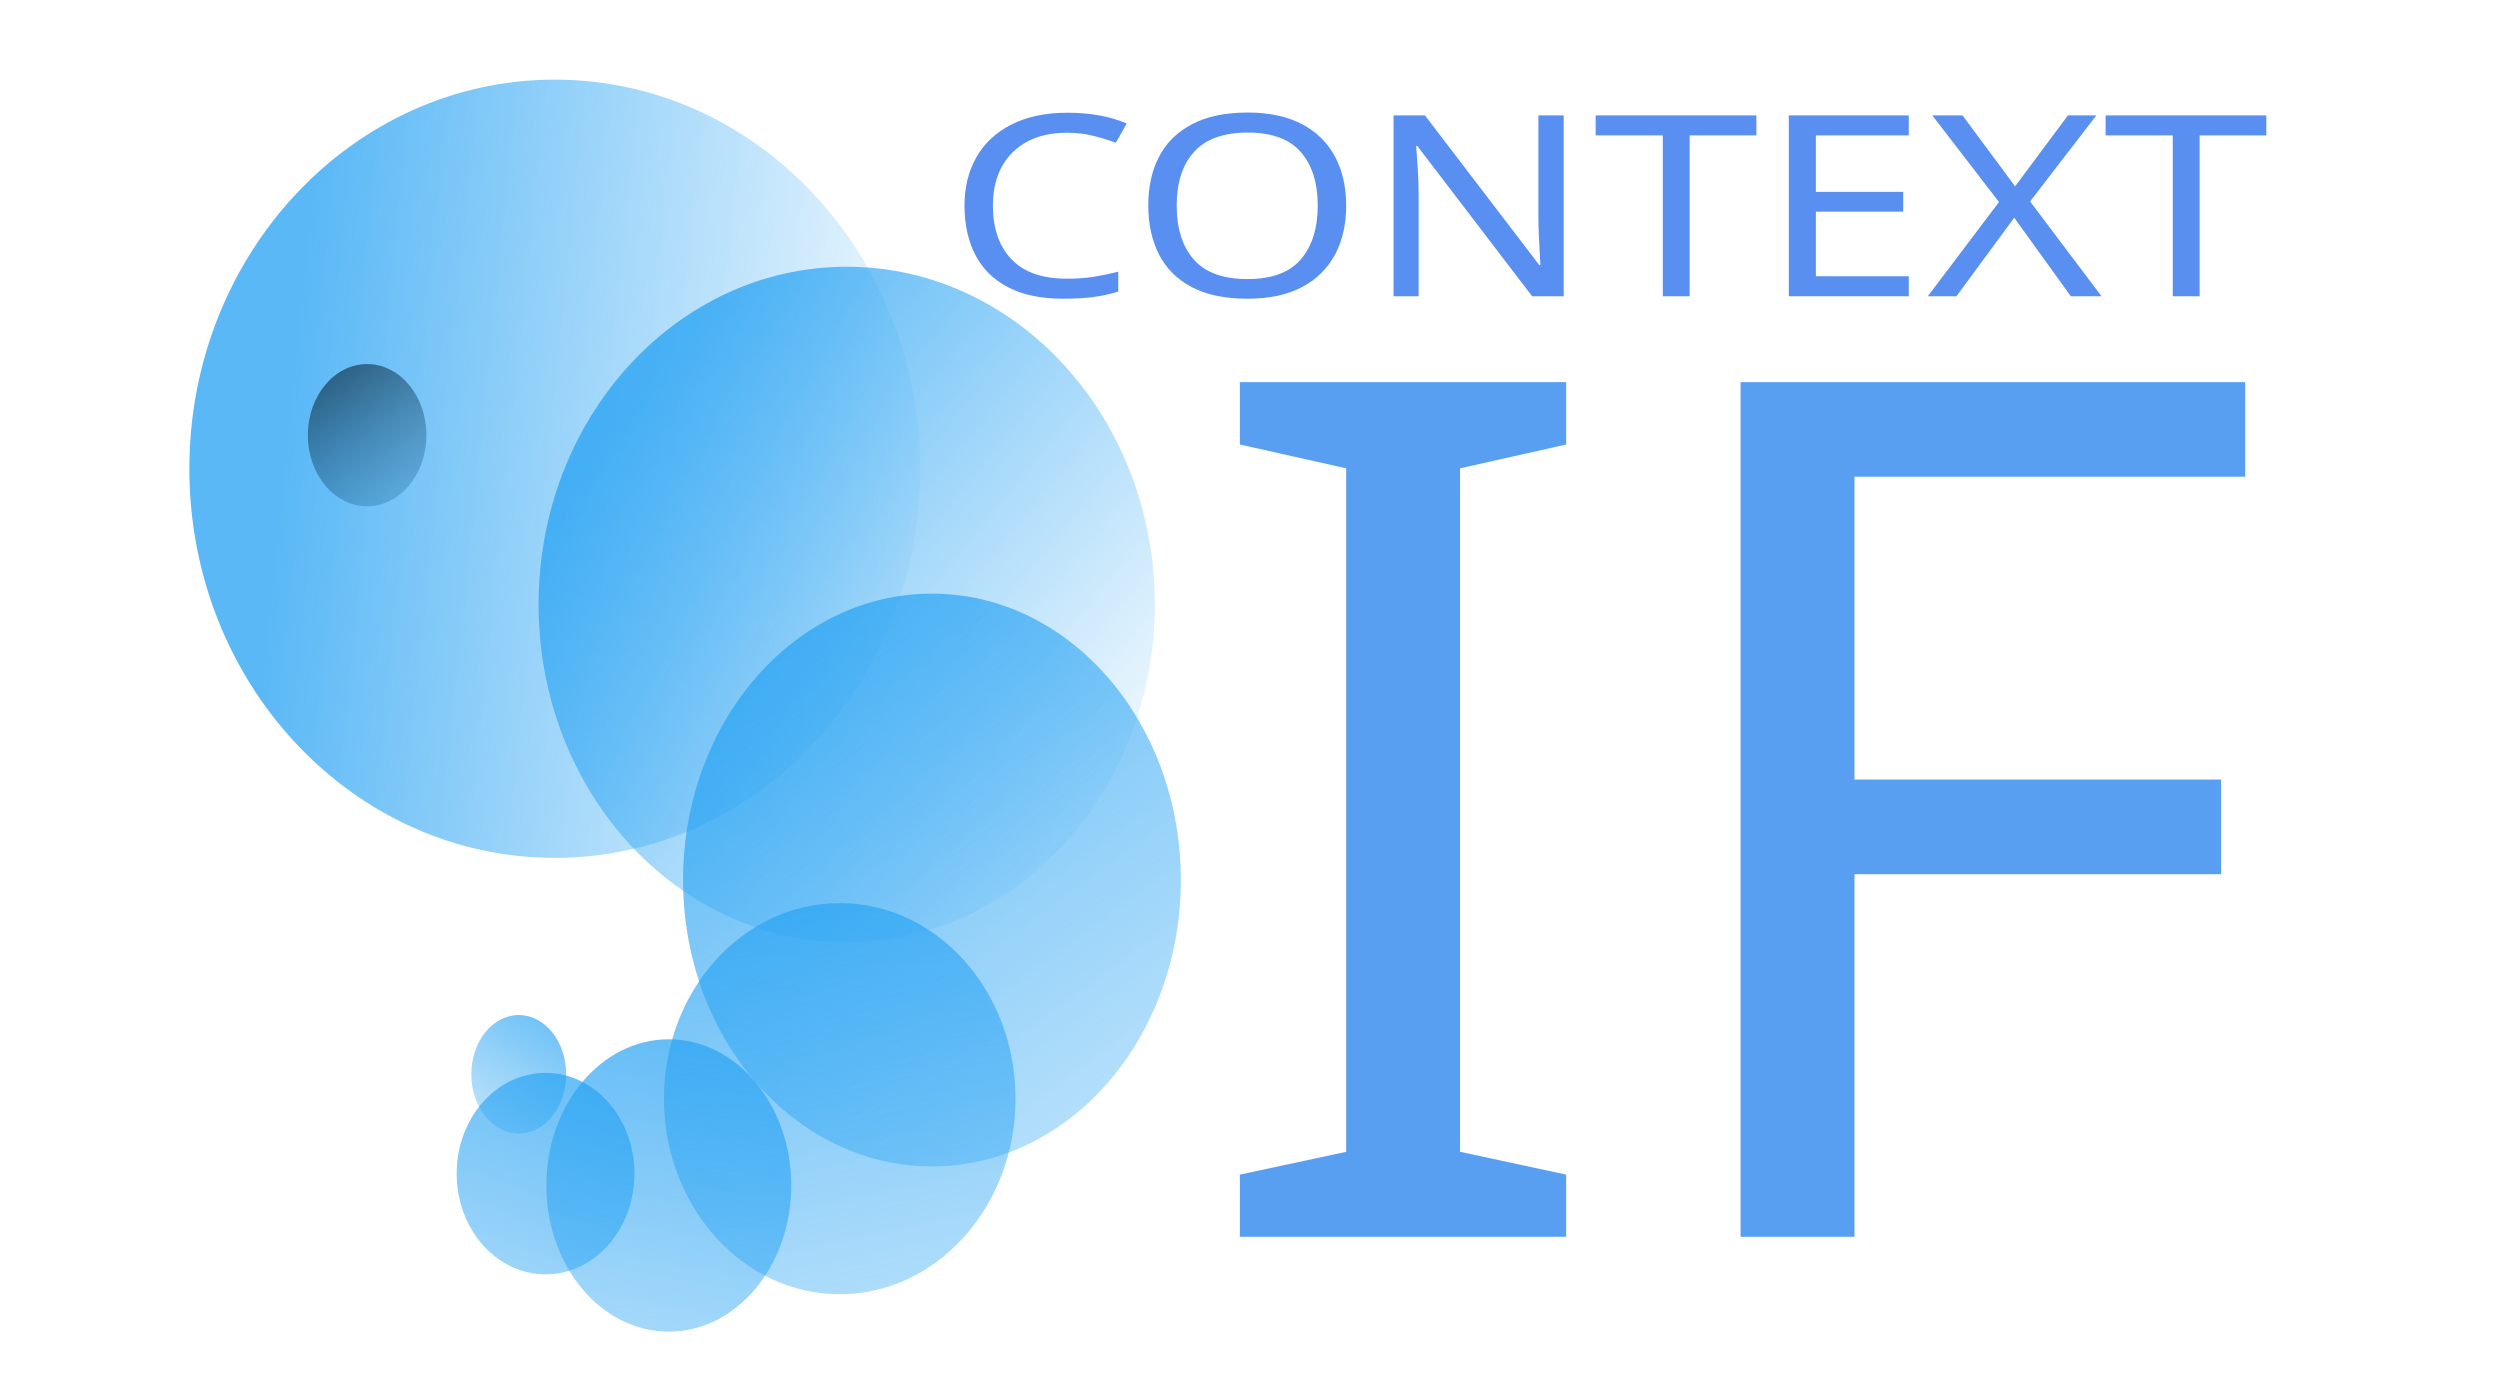
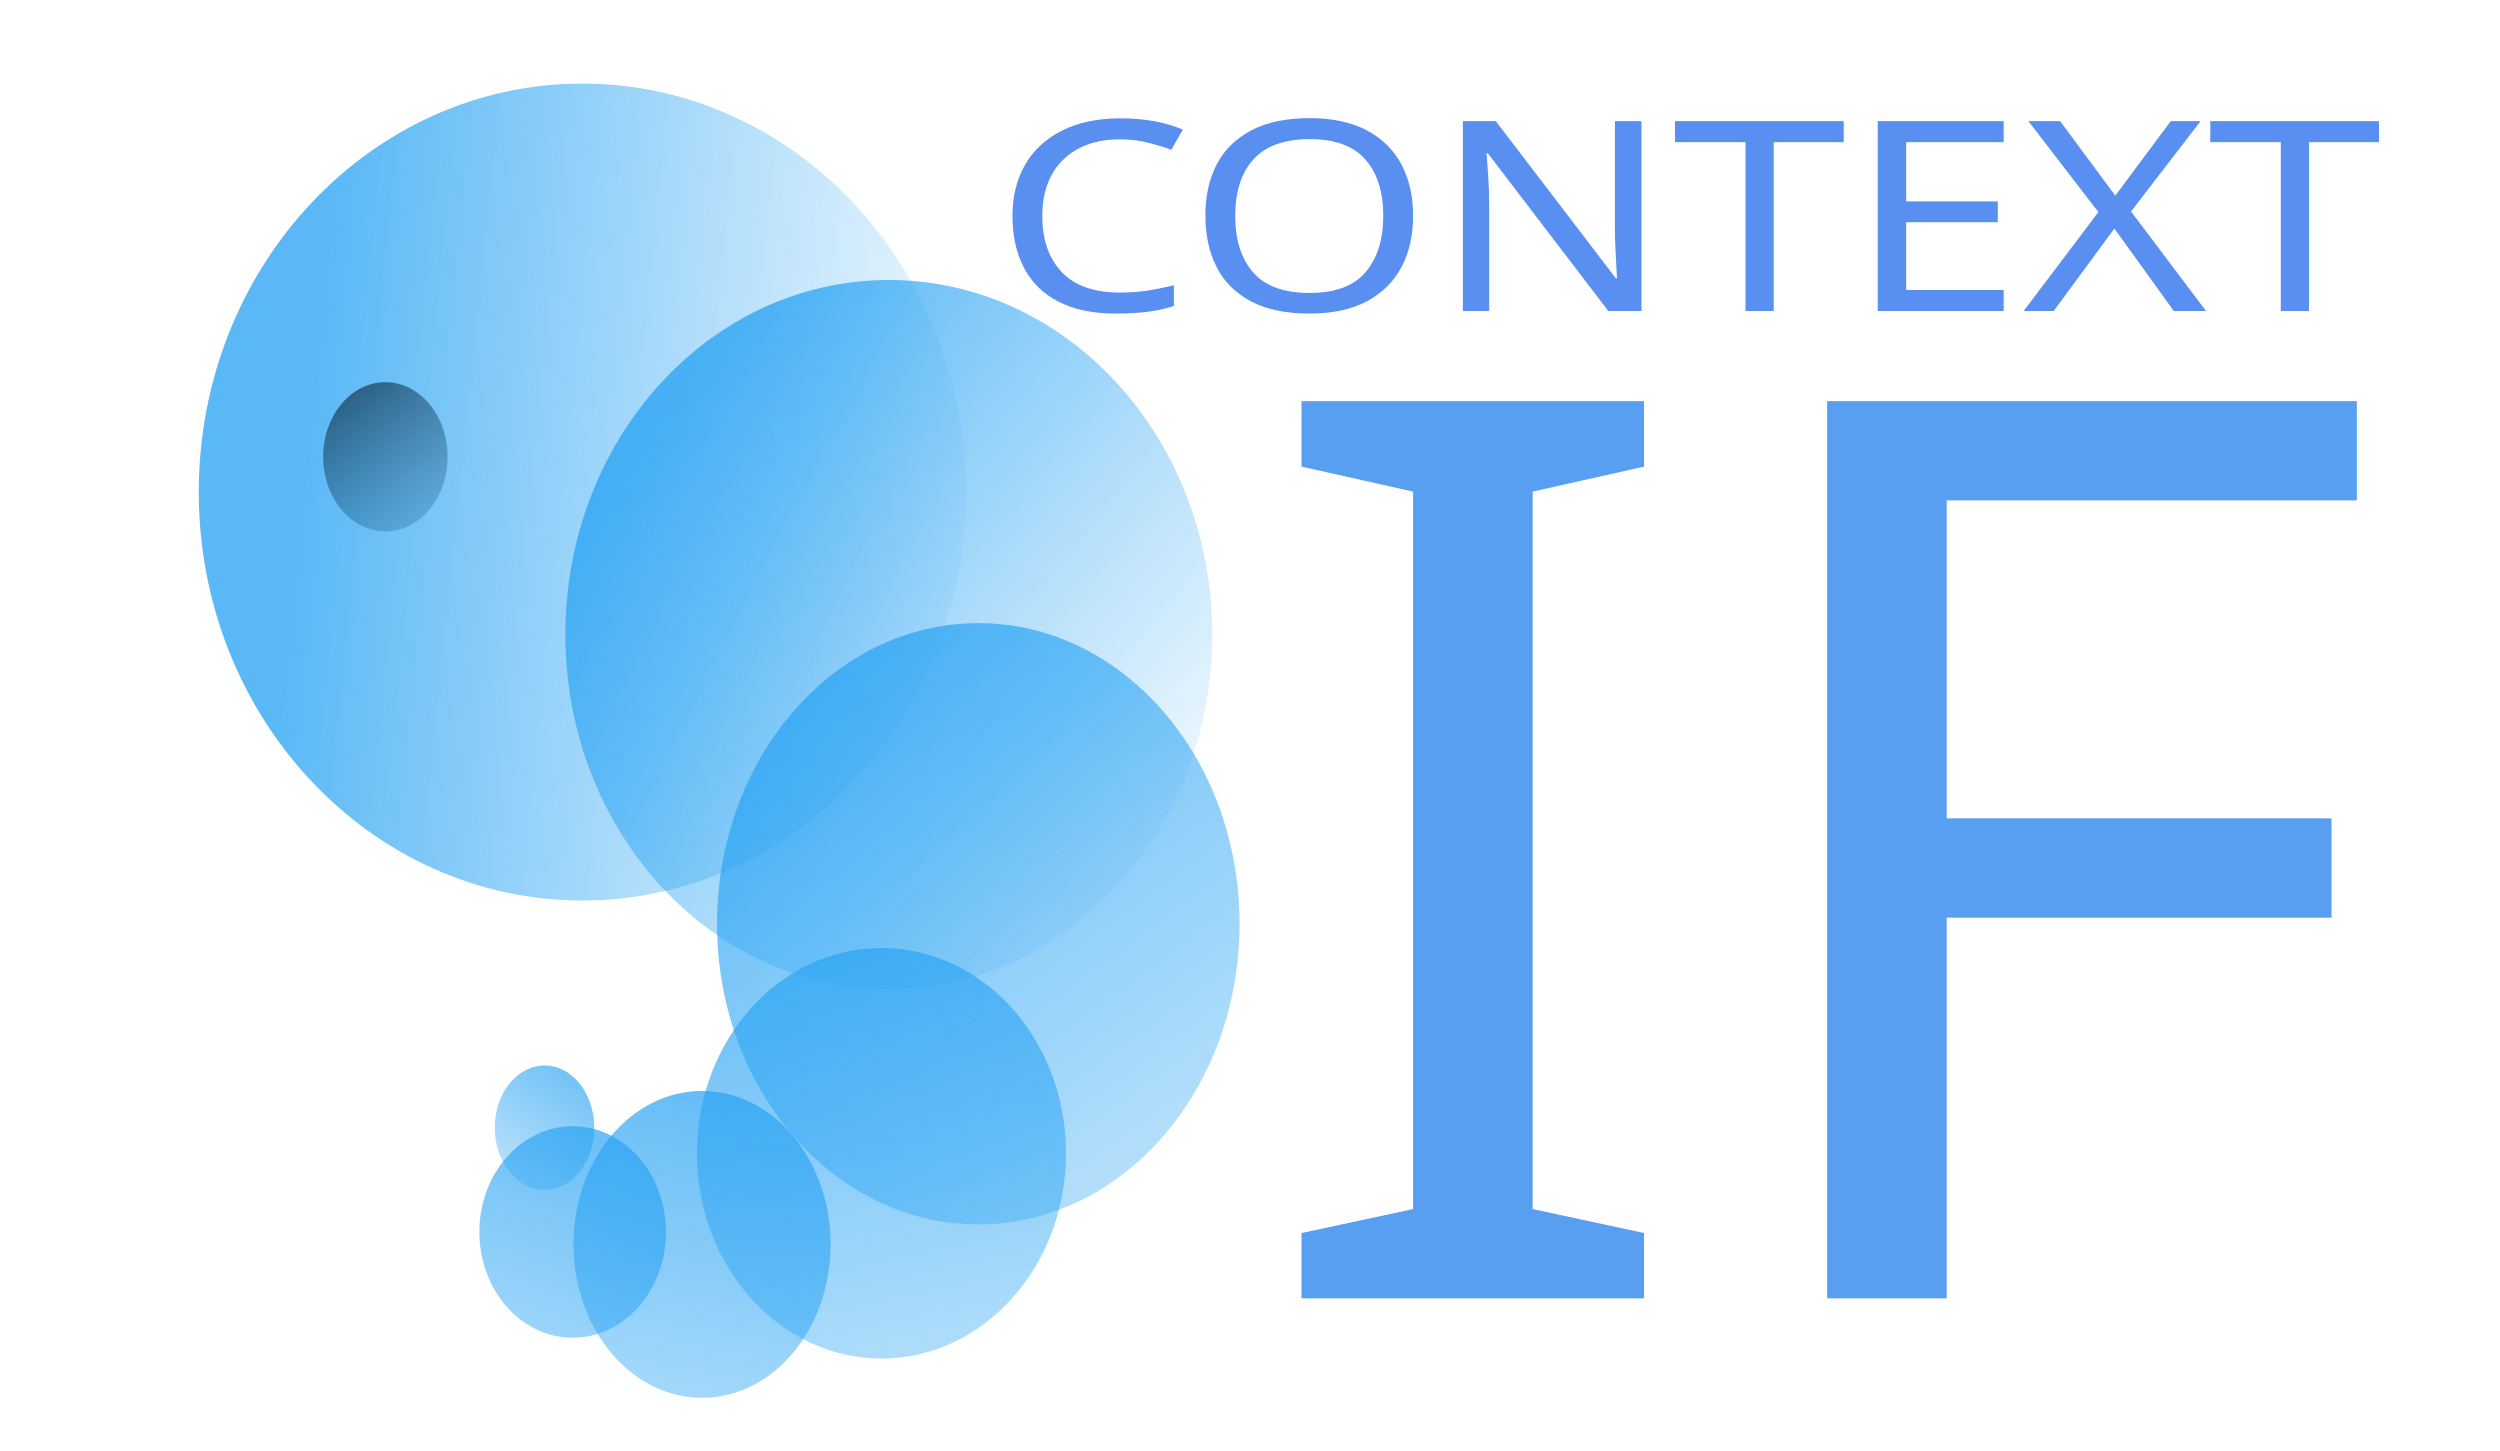
- <svg xmlns="http://www.w3.org/2000/svg" xmlns:xlink="http://www.w3.org/1999/xlink" width="190mm" height="105mm" viewBox="0 0 190 105" version="1.1" id="svg1">
+ <svg xmlns="http://www.w3.org/2000/svg" xmlns:xlink="http://www.w3.org/1999/xlink" width="181mm" height="105mm" viewBox="0 0 181 105" version="1.1" id="svg1">
  <defs id="defs1">
    <rect x="197.197" y="609.517" width="405.801" height="123.859" id="rect17" />
    <rect x="135.267" y="521.512" width="374.837" height="187.418" id="rect16" />
    <linearGradient id="linearGradient14">
      <stop style="stop-color:#010104;stop-opacity:0.769;" offset="0" id="stop13" />
      <stop style="stop-color:#28a3f3;stop-opacity:0;" offset="1" id="stop14" />
    </linearGradient>
    <linearGradient id="linearGradient6">
      <stop style="stop-color:#28a3f3;stop-opacity:0.769;" offset="0" id="stop6" />
      <stop style="stop-color:#28a3f3;stop-opacity:0;" offset="1" id="stop7" />
    </linearGradient>
    <linearGradient id="linearGradient4">
      <stop style="stop-color:#28a3f3;stop-opacity:0.769;" offset="0" id="stop4" />
      <stop style="stop-color:#28a3f3;stop-opacity:0;" offset="1" id="stop5" />
    </linearGradient>
    <linearGradient xlink:href="#linearGradient4" id="linearGradient5" x1="43.834" y1="43.534" x2="96.376" y2="48.938" gradientUnits="userSpaceOnUse" gradientTransform="translate(-19.83511,-31.47746)" />
    <linearGradient xlink:href="#linearGradient6" id="linearGradient7" x1="76.26" y1="51.941" x2="116.491" y2="84.967" gradientUnits="userSpaceOnUse" gradientTransform="translate(-19.83511,-31.47746)" />
    <linearGradient xlink:href="#linearGradient6" id="linearGradient8" x1="83.766" y1="72.657" x2="133.605" y2="140.81" gradientUnits="userSpaceOnUse" gradientTransform="translate(-19.83511,-31.47746)" />
    <linearGradient xlink:href="#linearGradient6" id="linearGradient9" x1="84.666" y1="91.572" x2="99.978" y2="163.328" gradientUnits="userSpaceOnUse" gradientTransform="translate(-19.83511,-31.47746)" />
    <linearGradient xlink:href="#linearGradient6" id="linearGradient10" x1="79.562" y1="107.785" x2="69.354" y2="165.43" gradientUnits="userSpaceOnUse" gradientTransform="translate(-19.83511,-31.47746)" />
    <linearGradient xlink:href="#linearGradient6" id="linearGradient11" x1="74.759" y1="112.288" x2="56.444" y2="160.626" gradientUnits="userSpaceOnUse" gradientTransform="translate(-19.83511,-31.47746)" />
    <linearGradient xlink:href="#linearGradient6" id="linearGradient12" x1="66.953" y1="109.586" x2="55.844" y2="126.099" gradientUnits="userSpaceOnUse" gradientTransform="translate(-19.83511,-31.47746)" />
    <linearGradient xlink:href="#linearGradient14" id="linearGradient13" x1="43.234" y1="54.343" x2="57.045" y2="77.161" gradientUnits="userSpaceOnUse" gradientTransform="translate(-19.83511,-31.47746)" />
  </defs>
  <g id="layer1">
    <ellipse style="fill:url(#linearGradient5);fill-opacity:1;stroke-width:0.265" id="path1" cx="42.164" cy="35.625" rx="27.772" ry="29.573" />
    <ellipse style="fill:url(#linearGradient7);fill-opacity:1;stroke-width:0.226" id="path1-8" cx="64.351" cy="45.942" rx="23.418" ry="25.67" />
    <ellipse style="fill:url(#linearGradient8);fill-opacity:1;stroke-width:0.187" id="path1-8-5" cx="70.829" cy="66.882" rx="18.915" ry="21.767" />
    <ellipse style="fill:url(#linearGradient9);fill-opacity:1;stroke-width:0.13" id="path1-8-5-3" cx="63.82" cy="83.498" rx="13.36" ry="14.862" />
    <ellipse style="fill:url(#linearGradient10);fill-opacity:1;stroke-width:0.094" id="path1-8-5-2" cx="50.829" cy="90.094" rx="9.307" ry="11.109" />
    <ellipse style="fill:url(#linearGradient11);fill-opacity:1;stroke-width:0.066" id="path1-8-5-7" cx="41.462" cy="89.195" rx="6.755" ry="7.656" />
    <ellipse style="fill:url(#linearGradient12);fill-opacity:1;stroke-width:0.037" id="path1-8-5-8" cx="39.424" cy="81.646" rx="3.603" ry="4.504" />
    <ellipse style="fill:url(#linearGradient13);fill-opacity:1;stroke-width:0.265" id="path3" cx="27.902" cy="33.073" rx="4.504" ry="5.404" />
    <text xml:space="preserve" transform="scale(0.2645833)" id="text16" style="font-style:normal;font-variant:normal;font-weight:normal;font-stretch:normal;font-family:'Kohinoor Telugu';-inkscape-font-specification:'Kohinoor Telugu';white-space:pre;shape-inside:url(#rect16);display:inline;fill:#3c28ed;fill-opacity:0.769" />
    <text xml:space="preserve" style="font-style:normal;font-variant:normal;font-weight:normal;font-stretch:normal;font-size:20.962px;font-family:'Kohinoor Telugu';-inkscape-font-specification:'Kohinoor Telugu';fill:#286ded;fill-opacity:0.769;stroke-width:0.197" x="66.041" y="24.512" id="text19" transform="scale(1.088841,0.9184075)">
      <tspan id="tspan19" style="font-size:20.962px;fill:#286ded;fill-opacity:0.769;stroke-width:0.197" x="66.041" y="24.512">CONTEXT</tspan>
    </text>
    <text xml:space="preserve" style="font-style:normal;font-variant:normal;font-weight:normal;font-stretch:normal;font-size:93.495px;font-family:'Kohinoor Telugu';-inkscape-font-specification:'Kohinoor Telugu';fill:#2882ed;fill-opacity:0.769;stroke-width:0.877" x="87.945" y="96.616" id="text20" transform="scale(1.027821,0.972932)">
      <tspan id="tspan20" style="fill:#2882ed;fill-opacity:0.769;stroke-width:0.877" x="87.945" y="96.616">IF</tspan>
    </text>
  </g>
</svg>
